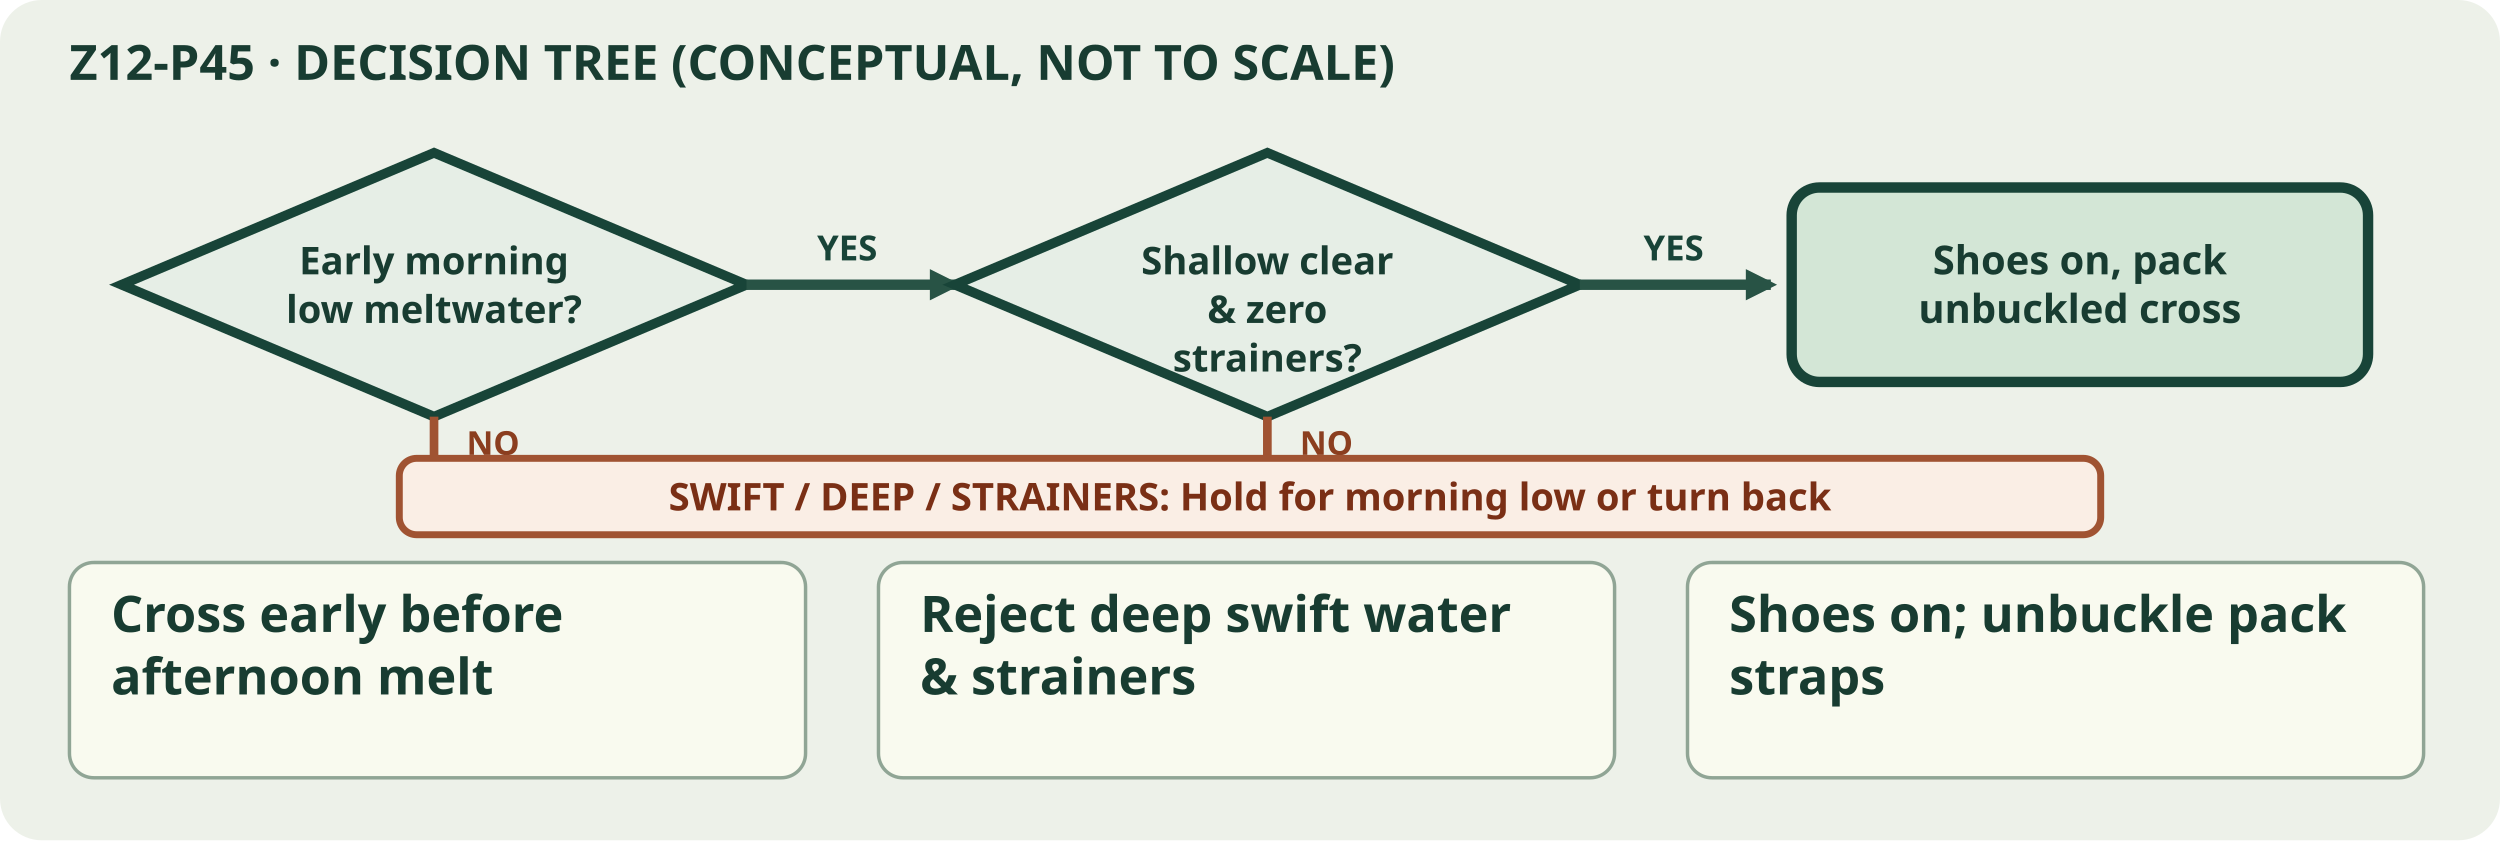
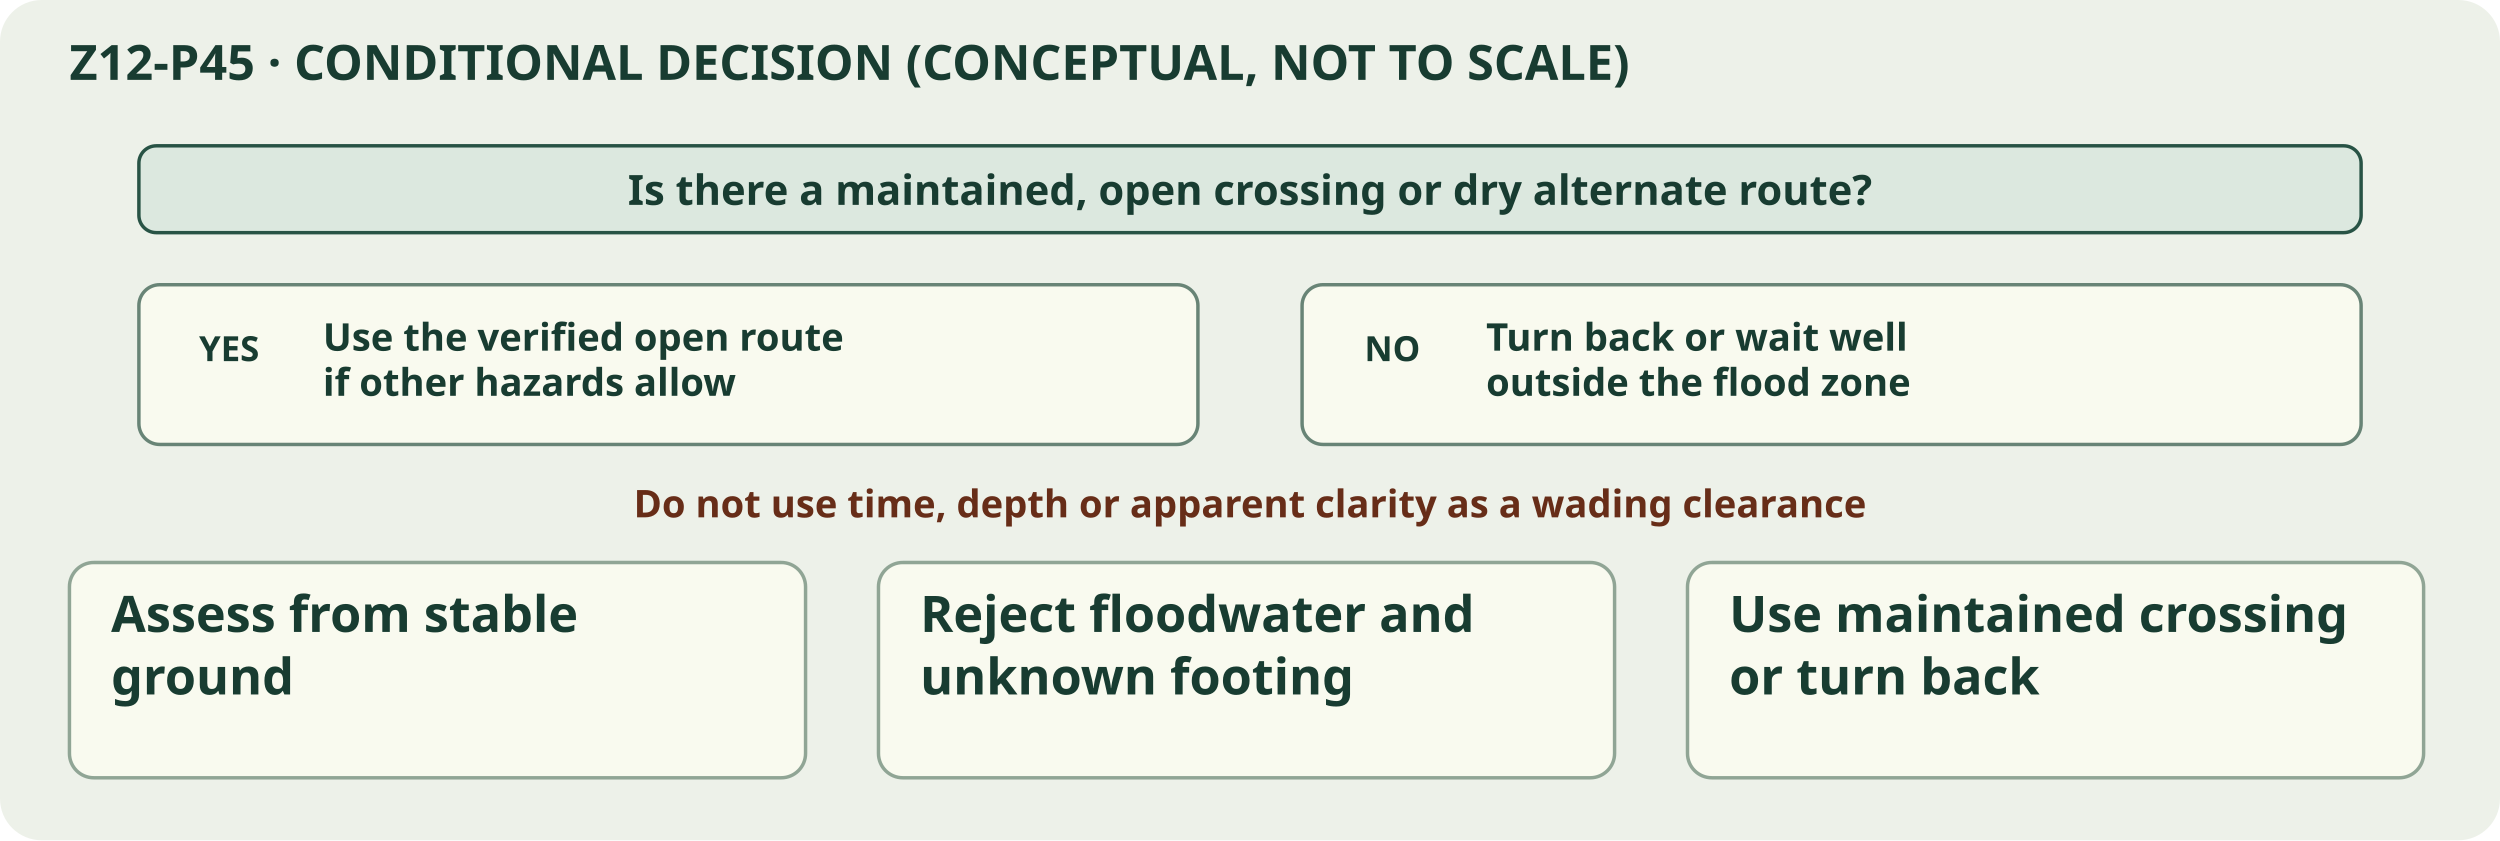
<svg xmlns="http://www.w3.org/2000/svg" viewBox="0 0 720 242" role="img" aria-labelledby="title desc">
  <defs>
    <marker id="arrow" viewBox="0 0 10 10" markerWidth="3" markerHeight="3" refX="8" refY="5" orient="auto">
      <path d="M0 0L10 5 0 10Z" fill="#285345" />
    </marker>
  </defs>
  <rect width="720" height="242" rx="12" fill="#edf1e9" />
  <g font-family="system-ui,sans-serif" font-size="14.5" font-weight="650" fill="#183c31">
-     <text x="20" y="23" font-size="14" font-weight="700" fill="#183c31" text-anchor="start">Z12-P45 · DECISION TREE (CONCEPTUAL, NOT TO SCALE)</text>
-     <g id="decision-tree-artwork">
-       <polygon points="125,44 215,82 125,120 35,82" fill="#e6eee6" stroke="#184438" stroke-width="2.8" />
-       <text x="125" y="79" font-size="11" font-weight="700" fill="#183c31" text-anchor="middle">Early morning</text>
-       <text x="125" y="93" font-size="11" font-weight="700" fill="#183c31" text-anchor="middle">low meltwater?</text>
-       <path d="M215 82h60" stroke="#285345" stroke-width="3" marker-end="url(#arrow)" />
-       <text x="244" y="75" font-size="10" font-weight="650" fill="#184438" text-anchor="middle">YES</text>
-       <polygon points="365,44 455,82 365,120 275,82" fill="#e6eee6" stroke="#184438" stroke-width="2.8" />
-       <text x="365" y="79" font-size="11" font-weight="700" fill="#183c31" text-anchor="middle">Shallow clear</text>
-       <text x="365" y="93" font-size="11" font-weight="700" fill="#183c31" text-anchor="middle">&amp; zero</text>
-       <text x="365" y="107" font-size="11" font-weight="700" fill="#183c31" text-anchor="middle">strainers?</text>
-       <path d="M455 82h55" stroke="#285345" stroke-width="3" marker-end="url(#arrow)" />
-       <text x="482" y="75" font-size="10" font-weight="650" fill="#184438" text-anchor="middle">YES</text>
-       <rect x="516" y="54" width="166" height="56" rx="8" fill="#d3e6d6" stroke="#184438" stroke-width="3" />
-       <text x="599" y="79" font-size="11.5" font-weight="700" fill="#183c31" text-anchor="middle">Shoes on, pack</text>
-       <text x="599" y="93" font-size="11.5" font-weight="700" fill="#183c31" text-anchor="middle">unbuckled cross</text>
-       <path d="M125 120v14h240v-14" fill="none" stroke="#a05332" stroke-width="2.5" />
-       <text x="142" y="131" font-size="9.5" font-weight="650" fill="#8b3e1f" text-anchor="middle">NO</text>
-       <text x="382" y="131" font-size="9.5" font-weight="650" fill="#8b3e1f" text-anchor="middle">NO</text>
-       <rect x="115" y="132" width="490" height="22" rx="5" fill="#faeee5" stroke="#a05332" stroke-width="2" />
-       <text x="360" y="147" font-size="11" font-weight="650" fill="#7a2f15" text-anchor="middle">SWIFT / DEEP / STRAINERS: Hold for morning low or turn back</text>
+     <text x="20" y="23" font-size="14" font-weight="700" fill="#183c31" text-anchor="start">Z12-P45 · CONDITIONAL DECISION (CONCEPTUAL, NOT TO SCALE)</text>
+     <g id="conditional-artwork">
+       <rect x="40" y="42" width="640" height="25" rx="5" fill="#dce8df" stroke="#285345" />
+       <text x="360" y="59" font-size="12" font-weight="650" fill="#183c31" text-anchor="middle">Is there a maintained, open crossing or dry alternate route?</text>
+       <rect x="40" y="82" width="305" height="46" rx="6" fill="#f9faef" stroke="#688476" />
+       <text x="66" y="104" font-size="10" font-weight="650" fill="#183c31" text-anchor="middle">YES</text>
+       <text x="93" y="101" font-size="11" font-weight="650" fill="#183c31" text-anchor="start">Use the verified open route</text>
+       <text x="93" y="114" font-size="11" font-weight="650" fill="#183c31" text-anchor="start">if other hazards allow</text>
+       <rect x="375" y="82" width="305" height="46" rx="6" fill="#f9faef" stroke="#688476" />
+       <text x="401" y="104" font-size="10" font-weight="650" fill="#183c31" text-anchor="middle">NO</text>
+       <text x="428" y="101" font-size="11" font-weight="650" fill="#183c31" text-anchor="start">Turn back or wait well</text>
+       <text x="428" y="114" font-size="11" font-weight="650" fill="#183c31" text-anchor="start">outside the flood zone</text>
+       <text x="360" y="149" font-size="11" font-weight="650" fill="#672d18" text-anchor="middle">Do not use time, depth or apparent clarity as a wading clearance</text>
    </g>
    <g id="stage-panels">
      <rect x="20" y="162" width="212" height="62" rx="7" fill="#f9faef" stroke="#90a595" />
-       <text x="32" y="182" font-size="14.5" font-weight="650" fill="#183c31" text-anchor="start">Cross early before</text>
-       <text x="32" y="200" font-size="14.5" font-weight="650" fill="#183c31" text-anchor="start">afternoon melt</text>
+       <text x="32" y="182" font-size="14.5" font-weight="650" fill="#183c31" text-anchor="start">Assess from stable</text>
+       <text x="32" y="200" font-size="14.5" font-weight="650" fill="#183c31" text-anchor="start">ground</text>
      <rect x="253" y="162" width="212" height="62" rx="7" fill="#f9faef" stroke="#90a595" />
-       <text x="265" y="182" font-size="14.5" font-weight="650" fill="#183c31" text-anchor="start">Reject deep swift water</text>
-       <text x="265" y="200" font-size="14.5" font-weight="650" fill="#183c31" text-anchor="start">&amp; strainers</text>
+       <text x="265" y="182" font-size="14.5" font-weight="650" fill="#183c31" text-anchor="start">Reject floodwater and</text>
+       <text x="265" y="200" font-size="14.5" font-weight="650" fill="#183c31" text-anchor="start">unknown footing</text>
      <rect x="486" y="162" width="212" height="62" rx="7" fill="#f9faef" stroke="#90a595" />
-       <text x="498" y="182" font-size="14.5" font-weight="650" fill="#183c31" text-anchor="start">Shoes on; unbuckle pack</text>
-       <text x="498" y="200" font-size="14.5" font-weight="650" fill="#183c31" text-anchor="start">straps</text>
+       <text x="498" y="182" font-size="14.5" font-weight="650" fill="#183c31" text-anchor="start">Use maintained crossing</text>
+       <text x="498" y="200" font-size="14.5" font-weight="650" fill="#183c31" text-anchor="start">or turn back</text>
    </g>
  </g>
</svg>
